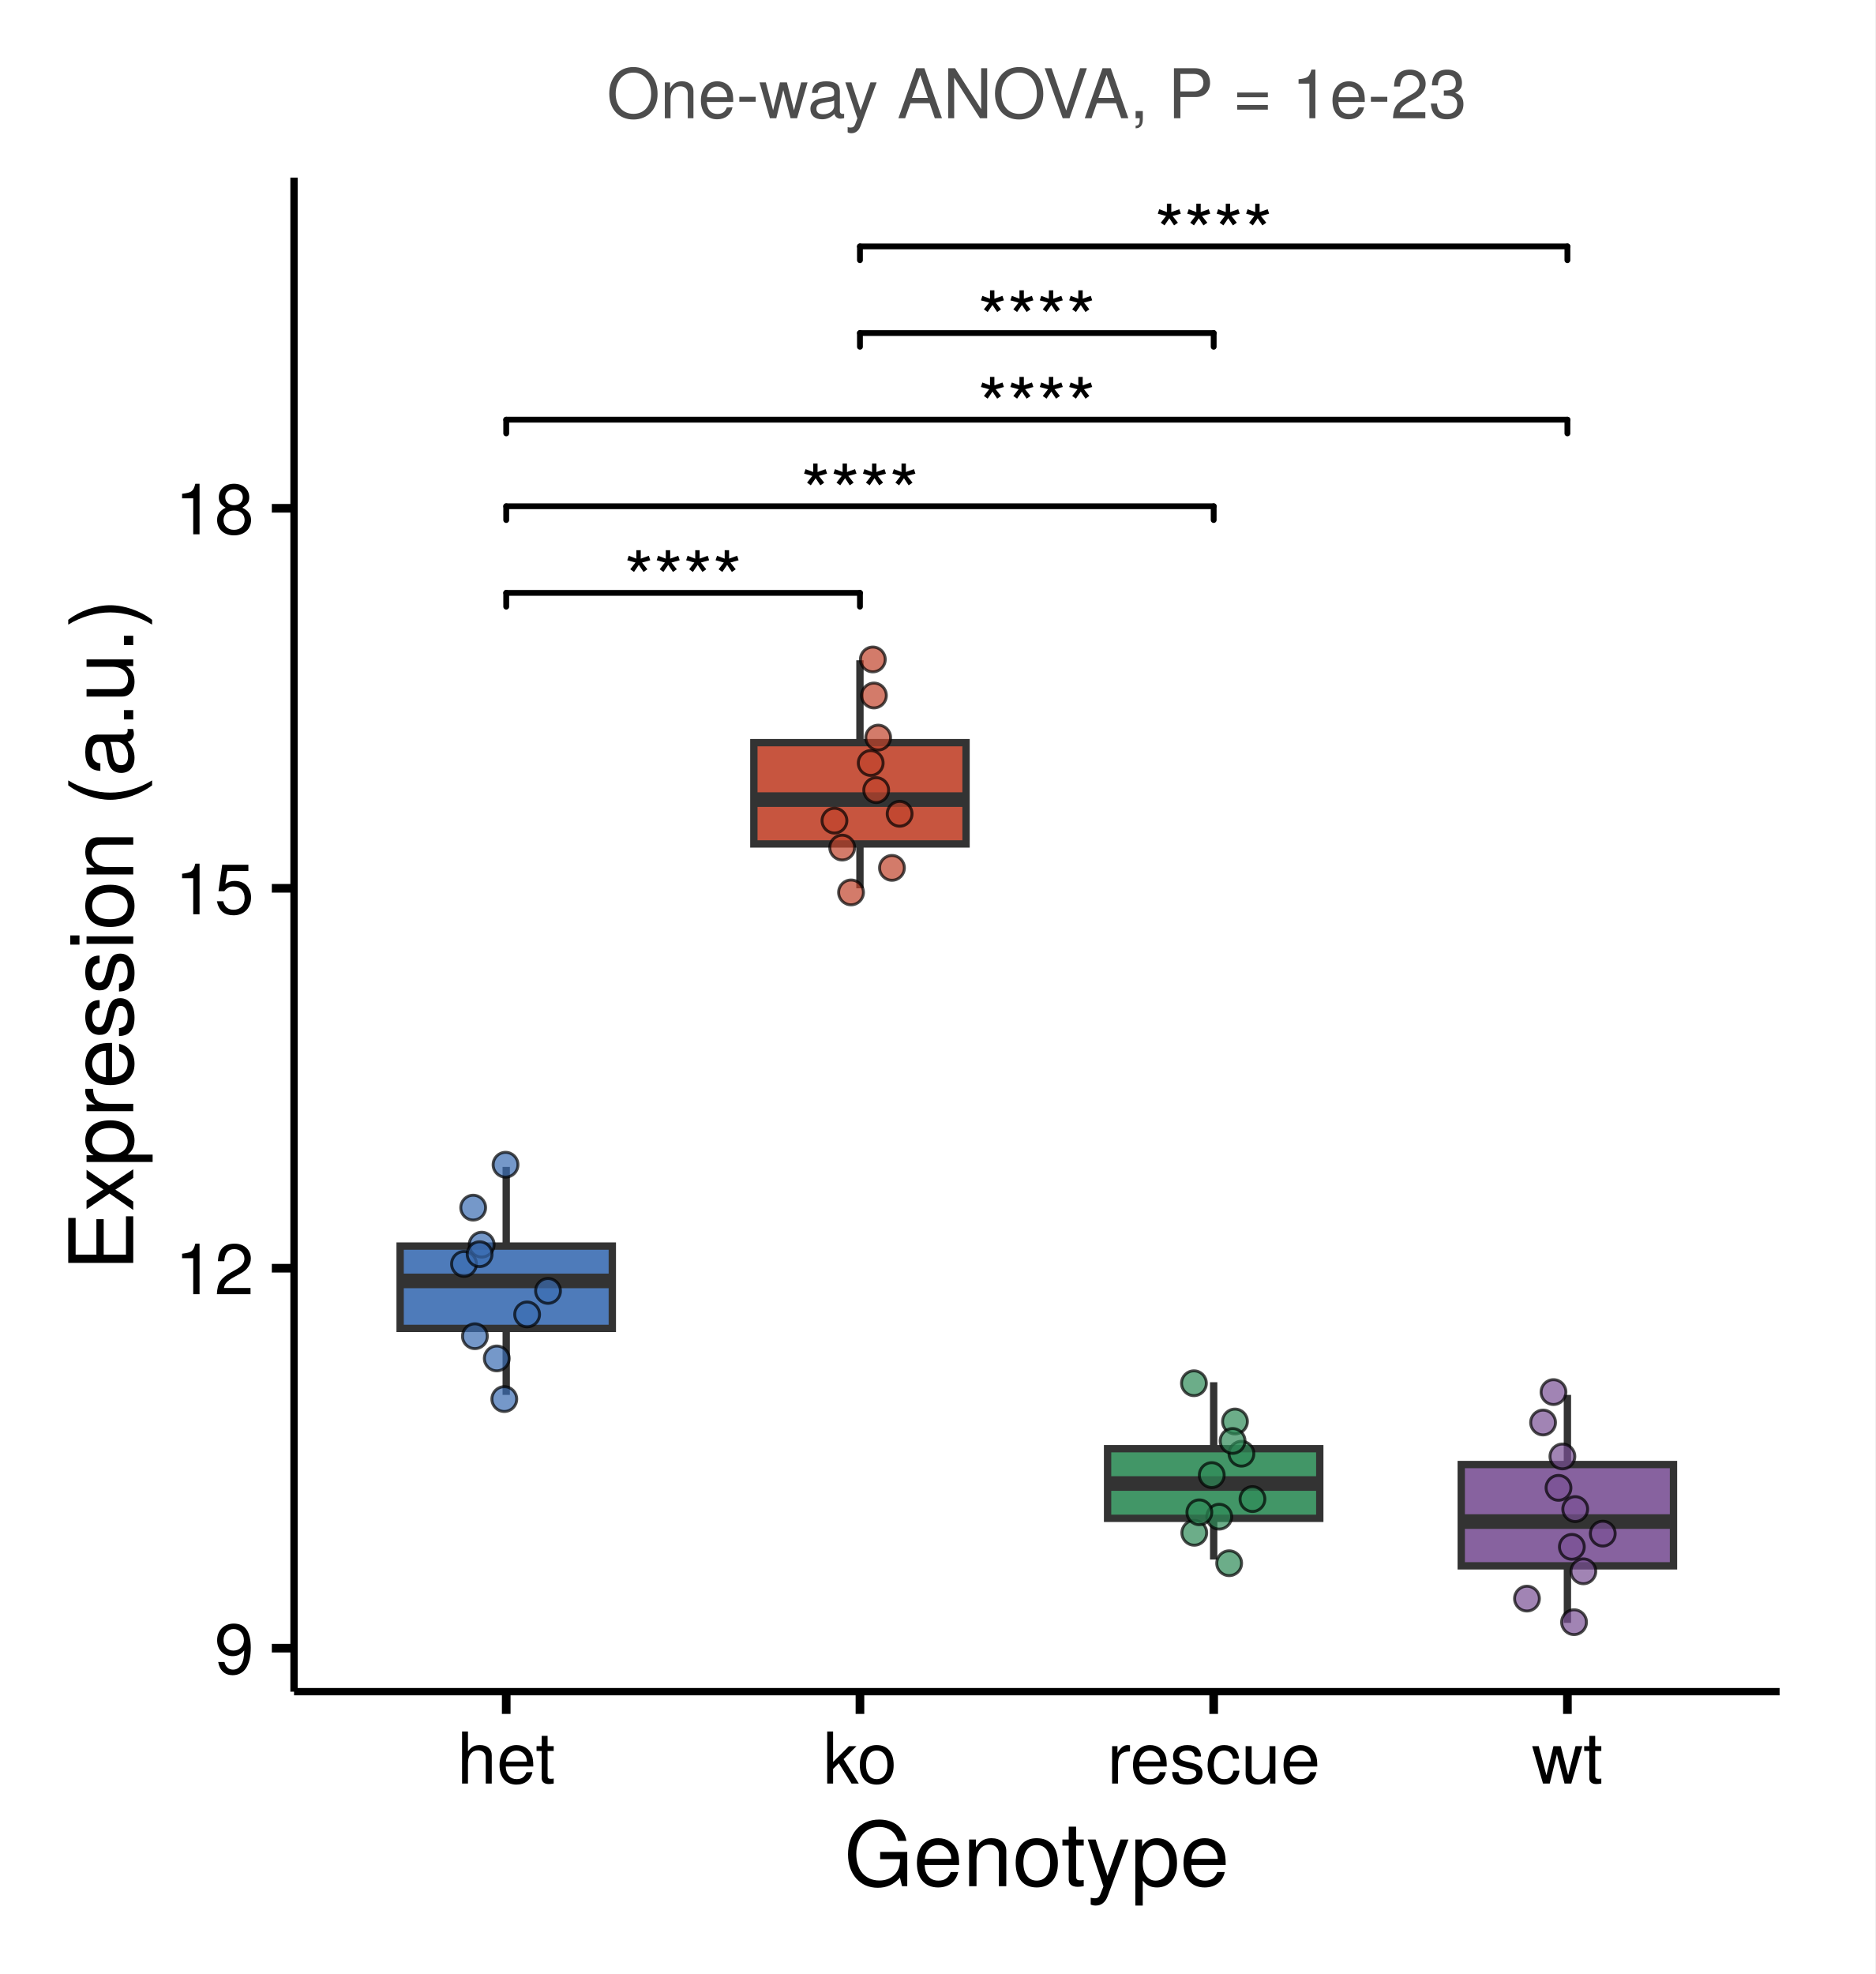
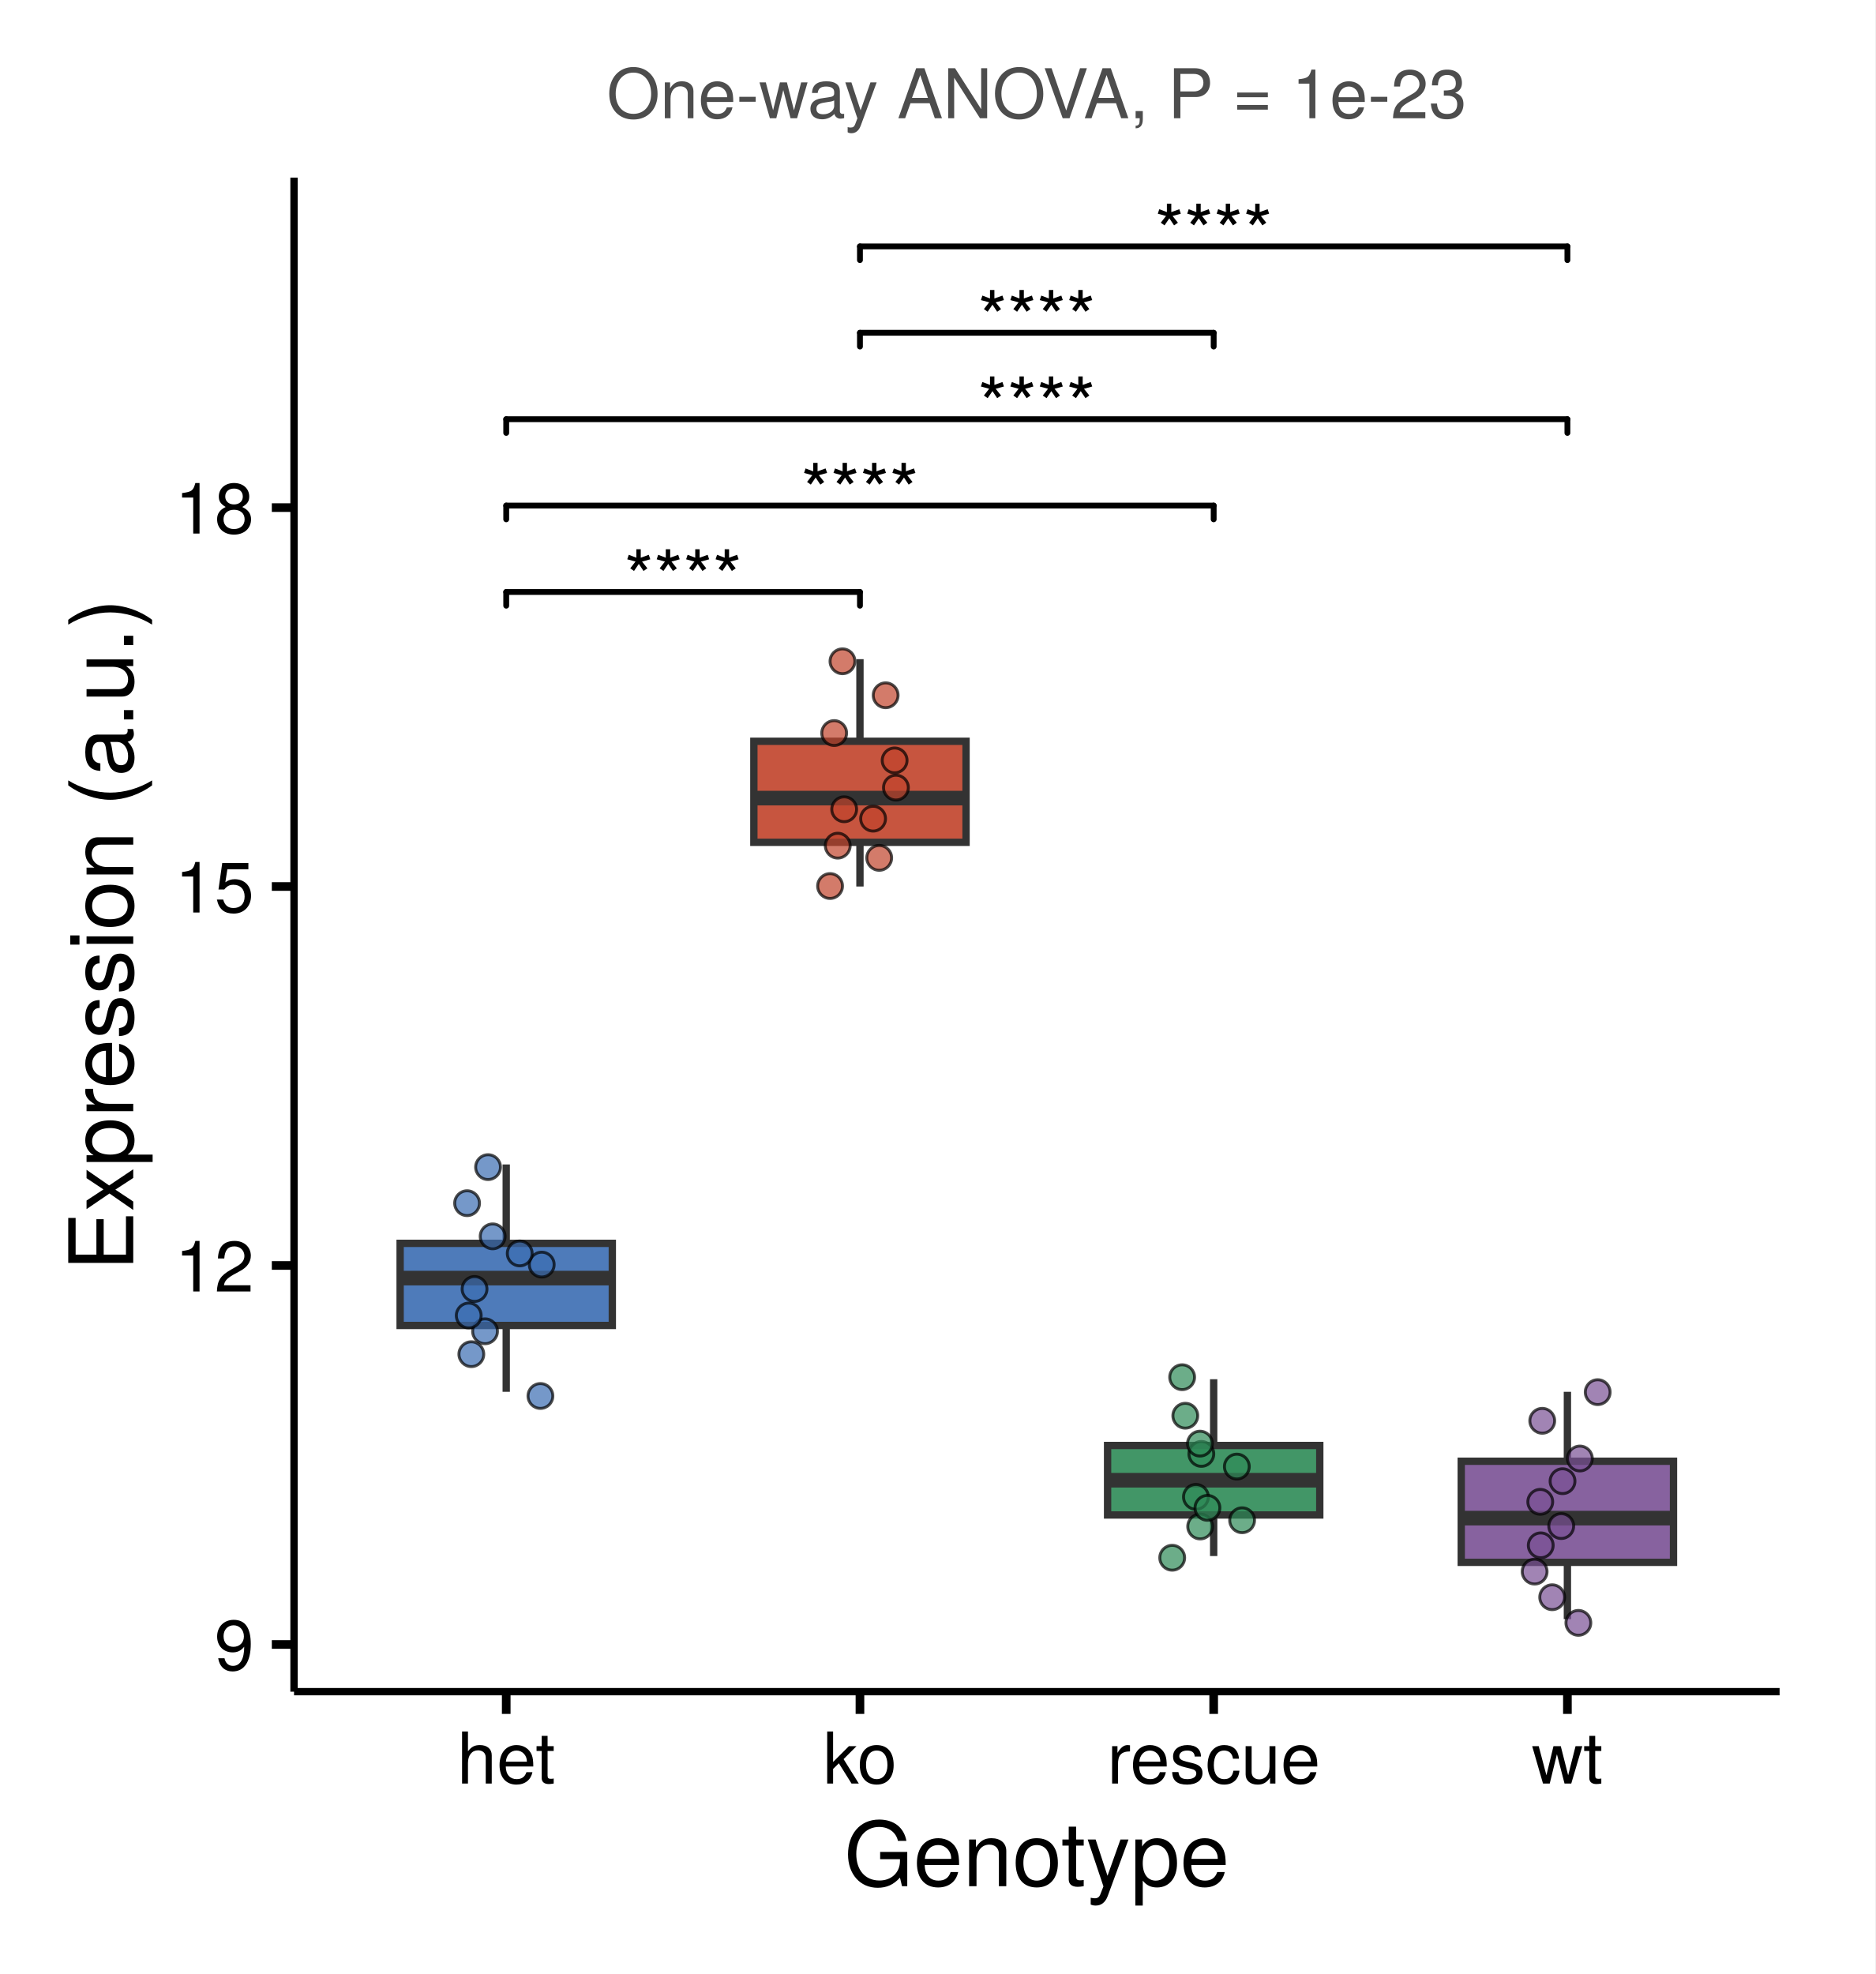
<svg xmlns="http://www.w3.org/2000/svg" class="svglite" width="273.60pt" height="288.00pt" viewBox="0 0 273.60 288.00">
  <defs>
    <style type="text/css">
    .svglite line, .svglite polyline, .svglite polygon, .svglite path, .svglite rect, .svglite circle {
      fill: none;
      stroke: #000000;
      stroke-linecap: round;
      stroke-linejoin: round;
      stroke-miterlimit: 10.00;
    }
    .svglite text {
      white-space: pre;
    }
  </style>
  </defs>
  <rect width="100%" height="100%" style="stroke: none; fill: #FFFFFF;" />
  <defs>
    <clipPath id="cpMC4wMHwyNzMuNjB8MC4wMHwyODguMDA=">
      <rect x="0.00" y="0.00" width="273.60" height="288.00" />
    </clipPath>
  </defs>
  <g clip-path="url(#cpMC4wMHwyNzMuNjB8MC4wMHwyODguMDA=)">
    <rect x="0.00" y="0.00" width="273.60" height="288.00" style="stroke-width: 1.26; stroke: #FFFFFF; fill: #FFFFFF;" />
  </g>
  <defs>
    <clipPath id="cpNDIuOTB8MjU5LjY1fDI1LjkxfDI0Ni44MQ==">
      <rect x="42.90" y="25.91" width="216.76" height="220.90" />
    </clipPath>
  </defs>
  <g clip-path="url(#cpNDIuOTB8MjU5LjY1fDI1LjkxfDI0Ni44MQ==)">
    <rect x="42.90" y="25.91" width="216.76" height="220.90" style="stroke-width: 1.26; stroke: none; fill: #FFFFFF;" />
-     <line x1="73.86" y1="181.80" x2="73.86" y2="170.25" style="stroke-width: 1.07; stroke: #333333; stroke-linecap: butt;" />
-     <line x1="73.86" y1="193.81" x2="73.86" y2="203.51" style="stroke-width: 1.07; stroke: #333333; stroke-linecap: butt;" />
-     <polygon points="58.38,181.80 58.38,193.81 89.34,193.81 89.34,181.80 58.38,181.80 " style="stroke-width: 1.07; stroke: #333333; stroke-linecap: butt; stroke-linejoin: miter; fill: #3B6DB3; fill-opacity: 0.90;" />
-     <line x1="58.38" y1="186.88" x2="89.34" y2="186.88" style="stroke-width: 2.13; stroke: #333333; stroke-linecap: butt; stroke-linejoin: miter;" />
-     <line x1="125.47" y1="108.35" x2="125.47" y2="96.33" style="stroke-width: 1.07; stroke: #333333; stroke-linecap: butt;" />
-     <line x1="125.47" y1="123.13" x2="125.47" y2="129.60" style="stroke-width: 1.07; stroke: #333333; stroke-linecap: butt;" />
-     <polygon points="109.99,108.35 109.99,123.13 140.95,123.13 140.95,108.35 109.99,108.35 " style="stroke-width: 1.07; stroke: #333333; stroke-linecap: butt; stroke-linejoin: miter; fill: #C1432B; fill-opacity: 0.90;" />
-     <line x1="109.99" y1="116.66" x2="140.95" y2="116.66" style="stroke-width: 2.13; stroke: #333333; stroke-linecap: butt; stroke-linejoin: miter;" />
-     <line x1="177.08" y1="211.36" x2="177.08" y2="201.66" style="stroke-width: 1.07; stroke: #333333; stroke-linecap: butt;" />
-     <line x1="177.08" y1="221.52" x2="177.08" y2="227.53" style="stroke-width: 1.07; stroke: #333333; stroke-linecap: butt;" />
-     <polygon points="161.60,211.36 161.60,221.52 192.56,221.52 192.56,211.36 161.60,211.36 " style="stroke-width: 1.07; stroke: #333333; stroke-linecap: butt; stroke-linejoin: miter; fill: #2E8B57; fill-opacity: 0.90;" />
-     <line x1="161.60" y1="216.44" x2="192.56" y2="216.44" style="stroke-width: 2.13; stroke: #333333; stroke-linecap: butt; stroke-linejoin: miter;" />
-     <line x1="228.69" y1="213.67" x2="228.69" y2="203.51" style="stroke-width: 1.07; stroke: #333333; stroke-linecap: butt;" />
-     <line x1="228.69" y1="228.45" x2="228.69" y2="236.77" style="stroke-width: 1.07; stroke: #333333; stroke-linecap: butt;" />
-     <polygon points="213.20,213.67 213.20,228.45 244.17,228.45 244.17,213.67 213.20,213.67 " style="stroke-width: 1.07; stroke: #333333; stroke-linecap: butt; stroke-linejoin: miter; fill: #7A5195; fill-opacity: 0.90;" />
-     <line x1="213.20" y1="221.99" x2="244.17" y2="221.99" style="stroke-width: 2.13; stroke: #333333; stroke-linecap: butt; stroke-linejoin: miter;" />
-     <circle cx="229.34" cy="225.68" r="1.81" style="stroke-width: 0.43; stroke: #000000; stroke-opacity: 0.70; fill: #7A5195; fill-opacity: 0.70;" />
-     <circle cx="227.96" cy="212.49" r="1.81" style="stroke-width: 0.43; stroke: #000000; stroke-opacity: 0.70; fill: #7A5195; fill-opacity: 0.70;" />
-     <circle cx="229.66" cy="236.67" r="1.81" style="stroke-width: 0.43; stroke: #000000; stroke-opacity: 0.70; fill: #7A5195; fill-opacity: 0.70;" />
-     <circle cx="226.66" cy="203.10" r="1.81" style="stroke-width: 0.43; stroke: #000000; stroke-opacity: 0.70; fill: #7A5195; fill-opacity: 0.70;" />
-     <circle cx="229.83" cy="220.17" r="1.81" style="stroke-width: 0.43; stroke: #000000; stroke-opacity: 0.70; fill: #7A5195; fill-opacity: 0.70;" />
-     <circle cx="231.02" cy="229.25" r="1.81" style="stroke-width: 0.43; stroke: #000000; stroke-opacity: 0.70; fill: #7A5195; fill-opacity: 0.70;" />
-     <circle cx="225.14" cy="207.54" r="1.81" style="stroke-width: 0.43; stroke: #000000; stroke-opacity: 0.70; fill: #7A5195; fill-opacity: 0.70;" />
-     <circle cx="233.85" cy="223.75" r="1.81" style="stroke-width: 0.43; stroke: #000000; stroke-opacity: 0.70; fill: #7A5195; fill-opacity: 0.70;" />
-     <circle cx="227.39" cy="217.07" r="1.81" style="stroke-width: 0.43; stroke: #000000; stroke-opacity: 0.70; fill: #7A5195; fill-opacity: 0.70;" />
-     <circle cx="222.79" cy="233.23" r="1.81" style="stroke-width: 0.43; stroke: #000000; stroke-opacity: 0.70; fill: #7A5195; fill-opacity: 0.70;" />
-     <circle cx="69.29" cy="194.95" r="1.81" style="stroke-width: 0.43; stroke: #000000; stroke-opacity: 0.70; fill: #3B6DB3; fill-opacity: 0.70;" />
-     <circle cx="70.28" cy="181.59" r="1.81" style="stroke-width: 0.43; stroke: #000000; stroke-opacity: 0.70; fill: #3B6DB3; fill-opacity: 0.70;" />
-     <circle cx="73.58" cy="204.12" r="1.81" style="stroke-width: 0.43; stroke: #000000; stroke-opacity: 0.70; fill: #3B6DB3; fill-opacity: 0.70;" />
-     <circle cx="73.76" cy="169.93" r="1.81" style="stroke-width: 0.43; stroke: #000000; stroke-opacity: 0.70; fill: #3B6DB3; fill-opacity: 0.70;" />
-     <circle cx="79.96" cy="188.34" r="1.81" style="stroke-width: 0.43; stroke: #000000; stroke-opacity: 0.70; fill: #3B6DB3; fill-opacity: 0.70;" />
-     <circle cx="67.70" cy="184.40" r="1.81" style="stroke-width: 0.43; stroke: #000000; stroke-opacity: 0.70; fill: #3B6DB3; fill-opacity: 0.70;" />
-     <circle cx="72.48" cy="198.19" r="1.81" style="stroke-width: 0.43; stroke: #000000; stroke-opacity: 0.70; fill: #3B6DB3; fill-opacity: 0.70;" />
-     <circle cx="69.04" cy="176.19" r="1.81" style="stroke-width: 0.43; stroke: #000000; stroke-opacity: 0.70; fill: #3B6DB3; fill-opacity: 0.70;" />
-     <circle cx="76.91" cy="191.77" r="1.81" style="stroke-width: 0.43; stroke: #000000; stroke-opacity: 0.70; fill: #3B6DB3; fill-opacity: 0.70;" />
-     <circle cx="69.98" cy="182.98" r="1.81" style="stroke-width: 0.43; stroke: #000000; stroke-opacity: 0.70; fill: #3B6DB3; fill-opacity: 0.70;" />
-     <circle cx="130.14" cy="126.62" r="1.81" style="stroke-width: 0.43; stroke: #000000; stroke-opacity: 0.70; fill: #C1432B; fill-opacity: 0.70;" />
-     <circle cx="127.04" cy="111.32" r="1.81" style="stroke-width: 0.43; stroke: #000000; stroke-opacity: 0.70; fill: #C1432B; fill-opacity: 0.70;" />
-     <circle cx="121.75" cy="119.73" r="1.81" style="stroke-width: 0.43; stroke: #000000; stroke-opacity: 0.70; fill: #C1432B; fill-opacity: 0.70;" />
-     <circle cx="127.35" cy="96.21" r="1.81" style="stroke-width: 0.43; stroke: #000000; stroke-opacity: 0.70; fill: #C1432B; fill-opacity: 0.70;" />
-     <circle cx="124.17" cy="130.20" r="1.81" style="stroke-width: 0.43; stroke: #000000; stroke-opacity: 0.70; fill: #C1432B; fill-opacity: 0.70;" />
-     <circle cx="128.13" cy="107.61" r="1.81" style="stroke-width: 0.43; stroke: #000000; stroke-opacity: 0.70; fill: #C1432B; fill-opacity: 0.70;" />
-     <circle cx="127.84" cy="115.27" r="1.81" style="stroke-width: 0.43; stroke: #000000; stroke-opacity: 0.70; fill: #C1432B; fill-opacity: 0.70;" />
-     <circle cx="122.88" cy="123.66" r="1.81" style="stroke-width: 0.43; stroke: #000000; stroke-opacity: 0.70; fill: #C1432B; fill-opacity: 0.70;" />
-     <circle cx="127.51" cy="101.47" r="1.81" style="stroke-width: 0.43; stroke: #000000; stroke-opacity: 0.70; fill: #C1432B; fill-opacity: 0.70;" />
-     <circle cx="131.26" cy="118.73" r="1.81" style="stroke-width: 0.43; stroke: #000000; stroke-opacity: 0.70; fill: #C1432B; fill-opacity: 0.70;" />
-     <circle cx="182.74" cy="218.71" r="1.81" style="stroke-width: 0.43; stroke: #000000; stroke-opacity: 0.70; fill: #2E8B57; fill-opacity: 0.70;" />
-     <circle cx="180.19" cy="207.39" r="1.81" style="stroke-width: 0.43; stroke: #000000; stroke-opacity: 0.70; fill: #2E8B57; fill-opacity: 0.70;" />
-     <circle cx="174.25" cy="223.63" r="1.81" style="stroke-width: 0.43; stroke: #000000; stroke-opacity: 0.70; fill: #2E8B57; fill-opacity: 0.70;" />
-     <circle cx="174.20" cy="201.81" r="1.81" style="stroke-width: 0.43; stroke: #000000; stroke-opacity: 0.70; fill: #2E8B57; fill-opacity: 0.70;" />
-     <circle cx="177.89" cy="221.28" r="1.81" style="stroke-width: 0.43; stroke: #000000; stroke-opacity: 0.70; fill: #2E8B57; fill-opacity: 0.70;" />
-     <circle cx="181.13" cy="212.09" r="1.81" style="stroke-width: 0.43; stroke: #000000; stroke-opacity: 0.70; fill: #2E8B57; fill-opacity: 0.70;" />
-     <circle cx="176.80" cy="215.21" r="1.81" style="stroke-width: 0.43; stroke: #000000; stroke-opacity: 0.70; fill: #2E8B57; fill-opacity: 0.70;" />
-     <circle cx="179.34" cy="228.07" r="1.81" style="stroke-width: 0.43; stroke: #000000; stroke-opacity: 0.70; fill: #2E8B57; fill-opacity: 0.70;" />
-     <circle cx="179.84" cy="210.23" r="1.81" style="stroke-width: 0.43; stroke: #000000; stroke-opacity: 0.70; fill: #2E8B57; fill-opacity: 0.70;" />
-     <circle cx="174.99" cy="220.64" r="1.81" style="stroke-width: 0.43; stroke: #000000; stroke-opacity: 0.70; fill: #2E8B57; fill-opacity: 0.70;" />
-     <text x="99.67" y="88.32" text-anchor="middle" style="font-size: 11.04px; font-weight: 0; font-family: &quot;TeX Gyre Heros&quot;;" textLength="17.16px" lengthAdjust="spacingAndGlyphs">****</text>
-     <line x1="73.86" y1="88.51" x2="73.86" y2="86.50" style="stroke-width: 0.85;" />
-     <line x1="73.86" y1="86.50" x2="125.47" y2="86.50" style="stroke-width: 0.85;" />
-     <line x1="125.47" y1="86.50" x2="125.47" y2="88.51" style="stroke-width: 0.85;" />
-     <text x="125.47" y="75.68" text-anchor="middle" style="font-size: 11.04px; font-weight: 0; font-family: &quot;TeX Gyre Heros&quot;;" textLength="17.16px" lengthAdjust="spacingAndGlyphs">****</text>
-     <line x1="73.86" y1="75.87" x2="73.86" y2="73.86" style="stroke-width: 0.85;" />
-     <line x1="73.86" y1="73.86" x2="177.08" y2="73.86" style="stroke-width: 0.85;" />
-     <line x1="177.08" y1="73.86" x2="177.08" y2="75.87" style="stroke-width: 0.85;" />
-     <text x="151.27" y="63.04" text-anchor="middle" style="font-size: 11.04px; font-weight: 0; font-family: &quot;TeX Gyre Heros&quot;;" textLength="17.16px" lengthAdjust="spacingAndGlyphs">****</text>
-     <line x1="73.86" y1="63.23" x2="73.86" y2="61.23" style="stroke-width: 0.85;" />
-     <line x1="73.86" y1="61.23" x2="228.69" y2="61.23" style="stroke-width: 0.85;" />
-     <line x1="228.69" y1="61.23" x2="228.69" y2="63.23" style="stroke-width: 0.85;" />
-     <text x="151.27" y="50.40" text-anchor="middle" style="font-size: 11.04px; font-weight: 0; font-family: &quot;TeX Gyre Heros&quot;;" textLength="17.16px" lengthAdjust="spacingAndGlyphs">****</text>
-     <line x1="125.47" y1="50.59" x2="125.47" y2="48.59" style="stroke-width: 0.85;" />
-     <line x1="125.47" y1="48.59" x2="177.08" y2="48.59" style="stroke-width: 0.85;" />
-     <line x1="177.08" y1="48.59" x2="177.08" y2="50.59" style="stroke-width: 0.85;" />
+     <line x1="73.86" y1="181.40" x2="73.86" y2="169.89" style="stroke-width: 1.07; stroke: #333333; stroke-linecap: butt;" />
+     <line x1="73.86" y1="193.38" x2="73.86" y2="203.06" style="stroke-width: 1.07; stroke: #333333; stroke-linecap: butt;" />
+     <polygon points="58.38,181.40 58.38,193.38 89.34,193.38 89.34,181.40 58.38,181.40 " style="stroke-width: 1.07; stroke: #333333; stroke-linecap: butt; stroke-linejoin: miter; fill: #3B6DB3; fill-opacity: 0.90;" />
+     <line x1="58.38" y1="186.47" x2="89.34" y2="186.47" style="stroke-width: 2.13; stroke: #333333; stroke-linecap: butt; stroke-linejoin: miter;" />
+     <line x1="125.47" y1="108.15" x2="125.47" y2="96.17" style="stroke-width: 1.07; stroke: #333333; stroke-linecap: butt;" />
+     <line x1="125.47" y1="122.89" x2="125.47" y2="129.34" style="stroke-width: 1.07; stroke: #333333; stroke-linecap: butt;" />
+     <polygon points="109.99,108.15 109.99,122.89 140.95,122.89 140.95,108.15 109.99,108.15 " style="stroke-width: 1.07; stroke: #333333; stroke-linecap: butt; stroke-linejoin: miter; fill: #C1432B; fill-opacity: 0.90;" />
+     <line x1="109.99" y1="116.44" x2="140.95" y2="116.44" style="stroke-width: 2.13; stroke: #333333; stroke-linecap: butt; stroke-linejoin: miter;" />
+     <line x1="177.08" y1="210.89" x2="177.08" y2="201.22" style="stroke-width: 1.07; stroke: #333333; stroke-linecap: butt;" />
+     <line x1="177.08" y1="221.03" x2="177.08" y2="227.02" style="stroke-width: 1.07; stroke: #333333; stroke-linecap: butt;" />
+     <polygon points="161.60,210.89 161.60,221.03 192.56,221.03 192.56,210.89 161.60,210.89 " style="stroke-width: 1.07; stroke: #333333; stroke-linecap: butt; stroke-linejoin: miter; fill: #2E8B57; fill-opacity: 0.90;" />
+     <line x1="161.60" y1="215.96" x2="192.56" y2="215.96" style="stroke-width: 2.13; stroke: #333333; stroke-linecap: butt; stroke-linejoin: miter;" />
+     <line x1="228.69" y1="213.19" x2="228.69" y2="203.06" style="stroke-width: 1.07; stroke: #333333; stroke-linecap: butt;" />
+     <line x1="228.69" y1="227.94" x2="228.69" y2="236.23" style="stroke-width: 1.07; stroke: #333333; stroke-linecap: butt;" />
+     <polygon points="213.20,213.19 213.20,227.94 244.17,227.94 244.17,213.19 213.20,213.19 " style="stroke-width: 1.07; stroke: #333333; stroke-linecap: butt; stroke-linejoin: miter; fill: #7A5195; fill-opacity: 0.90;" />
+     <line x1="213.20" y1="221.49" x2="244.17" y2="221.49" style="stroke-width: 2.13; stroke: #333333; stroke-linecap: butt; stroke-linejoin: miter;" />
+     <circle cx="224.80" cy="225.46" r="1.81" style="stroke-width: 0.43; stroke: #000000; stroke-opacity: 0.70; fill: #7A5195; fill-opacity: 0.70;" />
+     <circle cx="230.51" cy="212.79" r="1.81" style="stroke-width: 0.43; stroke: #000000; stroke-opacity: 0.70; fill: #7A5195; fill-opacity: 0.70;" />
+     <circle cx="230.29" cy="236.77" r="1.81" style="stroke-width: 0.43; stroke: #000000; stroke-opacity: 0.70; fill: #7A5195; fill-opacity: 0.70;" />
+     <circle cx="233.11" cy="203.11" r="1.81" style="stroke-width: 0.43; stroke: #000000; stroke-opacity: 0.70; fill: #7A5195; fill-opacity: 0.70;" />
+     <circle cx="224.73" cy="219.11" r="1.81" style="stroke-width: 0.43; stroke: #000000; stroke-opacity: 0.70; fill: #7A5195; fill-opacity: 0.70;" />
+     <circle cx="223.91" cy="229.29" r="1.81" style="stroke-width: 0.43; stroke: #000000; stroke-opacity: 0.70; fill: #7A5195; fill-opacity: 0.70;" />
+     <circle cx="225.02" cy="207.29" r="1.81" style="stroke-width: 0.43; stroke: #000000; stroke-opacity: 0.70; fill: #7A5195; fill-opacity: 0.70;" />
+     <circle cx="227.79" cy="222.65" r="1.81" style="stroke-width: 0.43; stroke: #000000; stroke-opacity: 0.70; fill: #7A5195; fill-opacity: 0.70;" />
+     <circle cx="227.98" cy="216.10" r="1.81" style="stroke-width: 0.43; stroke: #000000; stroke-opacity: 0.70; fill: #7A5195; fill-opacity: 0.70;" />
+     <circle cx="226.47" cy="233.03" r="1.81" style="stroke-width: 0.43; stroke: #000000; stroke-opacity: 0.70; fill: #7A5195; fill-opacity: 0.70;" />
+     <circle cx="70.77" cy="194.23" r="1.81" style="stroke-width: 0.43; stroke: #000000; stroke-opacity: 0.70; fill: #3B6DB3; fill-opacity: 0.70;" />
+     <circle cx="71.88" cy="180.38" r="1.81" style="stroke-width: 0.43; stroke: #000000; stroke-opacity: 0.70; fill: #3B6DB3; fill-opacity: 0.70;" />
+     <circle cx="78.85" cy="203.67" r="1.81" style="stroke-width: 0.43; stroke: #000000; stroke-opacity: 0.70; fill: #3B6DB3; fill-opacity: 0.70;" />
+     <circle cx="71.21" cy="170.28" r="1.81" style="stroke-width: 0.43; stroke: #000000; stroke-opacity: 0.70; fill: #3B6DB3; fill-opacity: 0.70;" />
+     <circle cx="69.24" cy="188.06" r="1.81" style="stroke-width: 0.43; stroke: #000000; stroke-opacity: 0.70; fill: #3B6DB3; fill-opacity: 0.70;" />
+     <circle cx="79.04" cy="184.50" r="1.81" style="stroke-width: 0.43; stroke: #000000; stroke-opacity: 0.70; fill: #3B6DB3; fill-opacity: 0.70;" />
+     <circle cx="68.77" cy="197.57" r="1.81" style="stroke-width: 0.43; stroke: #000000; stroke-opacity: 0.70; fill: #3B6DB3; fill-opacity: 0.70;" />
+     <circle cx="68.15" cy="175.54" r="1.81" style="stroke-width: 0.43; stroke: #000000; stroke-opacity: 0.70; fill: #3B6DB3; fill-opacity: 0.70;" />
+     <circle cx="68.39" cy="191.93" r="1.81" style="stroke-width: 0.43; stroke: #000000; stroke-opacity: 0.70; fill: #3B6DB3; fill-opacity: 0.70;" />
+     <circle cx="75.83" cy="182.87" r="1.81" style="stroke-width: 0.43; stroke: #000000; stroke-opacity: 0.70; fill: #3B6DB3; fill-opacity: 0.70;" />
+     <circle cx="128.28" cy="125.16" r="1.81" style="stroke-width: 0.43; stroke: #000000; stroke-opacity: 0.70; fill: #C1432B; fill-opacity: 0.70;" />
+     <circle cx="130.53" cy="110.94" r="1.81" style="stroke-width: 0.43; stroke: #000000; stroke-opacity: 0.70; fill: #C1432B; fill-opacity: 0.70;" />
+     <circle cx="127.39" cy="119.44" r="1.81" style="stroke-width: 0.43; stroke: #000000; stroke-opacity: 0.70; fill: #C1432B; fill-opacity: 0.70;" />
+     <circle cx="122.92" cy="96.48" r="1.81" style="stroke-width: 0.43; stroke: #000000; stroke-opacity: 0.70; fill: #C1432B; fill-opacity: 0.70;" />
+     <circle cx="121.11" cy="129.27" r="1.81" style="stroke-width: 0.43; stroke: #000000; stroke-opacity: 0.70; fill: #C1432B; fill-opacity: 0.70;" />
+     <circle cx="121.71" cy="106.95" r="1.81" style="stroke-width: 0.43; stroke: #000000; stroke-opacity: 0.70; fill: #C1432B; fill-opacity: 0.70;" />
+     <circle cx="130.72" cy="114.91" r="1.81" style="stroke-width: 0.43; stroke: #000000; stroke-opacity: 0.70; fill: #C1432B; fill-opacity: 0.70;" />
+     <circle cx="122.23" cy="123.38" r="1.81" style="stroke-width: 0.43; stroke: #000000; stroke-opacity: 0.70; fill: #C1432B; fill-opacity: 0.70;" />
+     <circle cx="129.22" cy="101.44" r="1.81" style="stroke-width: 0.43; stroke: #000000; stroke-opacity: 0.70; fill: #C1432B; fill-opacity: 0.70;" />
+     <circle cx="123.17" cy="118.07" r="1.81" style="stroke-width: 0.43; stroke: #000000; stroke-opacity: 0.70; fill: #C1432B; fill-opacity: 0.70;" />
+     <circle cx="174.49" cy="218.39" r="1.81" style="stroke-width: 0.43; stroke: #000000; stroke-opacity: 0.70; fill: #2E8B57; fill-opacity: 0.70;" />
+     <circle cx="172.94" cy="206.55" r="1.81" style="stroke-width: 0.43; stroke: #000000; stroke-opacity: 0.70; fill: #2E8B57; fill-opacity: 0.70;" />
+     <circle cx="175.11" cy="222.71" r="1.81" style="stroke-width: 0.43; stroke: #000000; stroke-opacity: 0.70; fill: #2E8B57; fill-opacity: 0.70;" />
+     <circle cx="172.48" cy="200.93" r="1.81" style="stroke-width: 0.43; stroke: #000000; stroke-opacity: 0.70; fill: #2E8B57; fill-opacity: 0.70;" />
+     <circle cx="181.23" cy="221.80" r="1.81" style="stroke-width: 0.43; stroke: #000000; stroke-opacity: 0.70; fill: #2E8B57; fill-opacity: 0.70;" />
+     <circle cx="175.28" cy="212.12" r="1.81" style="stroke-width: 0.43; stroke: #000000; stroke-opacity: 0.70; fill: #2E8B57; fill-opacity: 0.70;" />
+     <circle cx="180.46" cy="213.97" r="1.81" style="stroke-width: 0.43; stroke: #000000; stroke-opacity: 0.70; fill: #2E8B57; fill-opacity: 0.70;" />
+     <circle cx="171.03" cy="227.27" r="1.81" style="stroke-width: 0.43; stroke: #000000; stroke-opacity: 0.70; fill: #2E8B57; fill-opacity: 0.70;" />
+     <circle cx="175.08" cy="210.62" r="1.81" style="stroke-width: 0.43; stroke: #000000; stroke-opacity: 0.70; fill: #2E8B57; fill-opacity: 0.70;" />
+     <circle cx="176.17" cy="219.99" r="1.81" style="stroke-width: 0.43; stroke: #000000; stroke-opacity: 0.70; fill: #2E8B57; fill-opacity: 0.70;" />
+     <text x="99.67" y="88.18" text-anchor="middle" style="font-size: 11.04px; font-weight: 0; font-family: &quot;TeX Gyre Heros&quot;;" textLength="17.16px" lengthAdjust="spacingAndGlyphs">****</text>
+     <line x1="73.86" y1="88.37" x2="73.86" y2="86.37" style="stroke-width: 0.85;" />
+     <line x1="73.86" y1="86.37" x2="125.47" y2="86.37" style="stroke-width: 0.85;" />
+     <line x1="125.47" y1="86.37" x2="125.47" y2="88.37" style="stroke-width: 0.85;" />
+     <text x="125.47" y="75.58" text-anchor="middle" style="font-size: 11.04px; font-weight: 0; font-family: &quot;TeX Gyre Heros&quot;;" textLength="17.16px" lengthAdjust="spacingAndGlyphs">****</text>
+     <line x1="73.86" y1="75.77" x2="73.86" y2="73.76" style="stroke-width: 0.85;" />
+     <line x1="73.86" y1="73.76" x2="177.08" y2="73.76" style="stroke-width: 0.85;" />
+     <line x1="177.08" y1="73.76" x2="177.08" y2="75.77" style="stroke-width: 0.85;" />
+     <text x="151.27" y="62.97" text-anchor="middle" style="font-size: 11.04px; font-weight: 0; font-family: &quot;TeX Gyre Heros&quot;;" textLength="17.16px" lengthAdjust="spacingAndGlyphs">****</text>
+     <line x1="73.86" y1="63.16" x2="73.86" y2="61.16" style="stroke-width: 0.85;" />
+     <line x1="73.86" y1="61.16" x2="228.69" y2="61.16" style="stroke-width: 0.85;" />
+     <line x1="228.69" y1="61.16" x2="228.69" y2="63.16" style="stroke-width: 0.85;" />
+     <text x="151.27" y="50.36" text-anchor="middle" style="font-size: 11.04px; font-weight: 0; font-family: &quot;TeX Gyre Heros&quot;;" textLength="17.16px" lengthAdjust="spacingAndGlyphs">****</text>
+     <line x1="125.47" y1="50.56" x2="125.47" y2="48.55" style="stroke-width: 0.85;" />
+     <line x1="125.47" y1="48.55" x2="177.08" y2="48.55" style="stroke-width: 0.85;" />
+     <line x1="177.08" y1="48.55" x2="177.08" y2="50.56" style="stroke-width: 0.85;" />
    <text x="177.08" y="37.76" text-anchor="middle" style="font-size: 11.04px; font-weight: 0; font-family: &quot;TeX Gyre Heros&quot;;" textLength="17.16px" lengthAdjust="spacingAndGlyphs">****</text>
-     <line x1="125.47" y1="37.96" x2="125.47" y2="35.95" style="stroke-width: 0.85;" />
+     <line x1="125.47" y1="37.95" x2="125.47" y2="35.95" style="stroke-width: 0.85;" />
    <line x1="125.47" y1="35.95" x2="228.69" y2="35.95" style="stroke-width: 0.85;" />
-     <line x1="228.69" y1="35.95" x2="228.69" y2="37.96" style="stroke-width: 0.85;" />
+     <line x1="228.69" y1="35.95" x2="228.69" y2="37.95" style="stroke-width: 0.85;" />
  </g>
  <g clip-path="url(#cpMC4wMHwyNzMuNjB8MC4wMHwyODguMDA=)">
    <polyline points="42.90,246.81 42.90,25.91 " style="stroke-width: 1.07; stroke-linecap: butt;" />
-     <text x="37.07" y="244.25" text-anchor="end" style="font-size: 10.40px; font-weight: 0; font-family: &quot;TeX Gyre Heros&quot;;" textLength="5.77px" lengthAdjust="spacingAndGlyphs">9</text>
-     <text x="37.07" y="188.82" text-anchor="end" style="font-size: 10.40px; font-weight: 0; font-family: &quot;TeX Gyre Heros&quot;;" textLength="11.55px" lengthAdjust="spacingAndGlyphs">12</text>
-     <text x="37.07" y="133.38" text-anchor="end" style="font-size: 10.40px; font-weight: 0; font-family: &quot;TeX Gyre Heros&quot;;" textLength="11.55px" lengthAdjust="spacingAndGlyphs">15</text>
-     <text x="37.07" y="77.95" text-anchor="end" style="font-size: 10.40px; font-weight: 0; font-family: &quot;TeX Gyre Heros&quot;;" textLength="11.55px" lengthAdjust="spacingAndGlyphs">18</text>
-     <polyline points="39.66,240.46 42.90,240.46 " style="stroke-width: 1.26; stroke-linecap: butt;" />
-     <polyline points="39.66,185.03 42.90,185.03 " style="stroke-width: 1.26; stroke-linecap: butt;" />
-     <polyline points="39.66,129.60 42.90,129.60 " style="stroke-width: 1.26; stroke-linecap: butt;" />
-     <polyline points="39.66,74.16 42.90,74.16 " style="stroke-width: 1.26; stroke-linecap: butt;" />
+     <text x="37.07" y="243.70" text-anchor="end" style="font-size: 10.40px; font-weight: 0; font-family: &quot;TeX Gyre Heros&quot;;" textLength="5.77px" lengthAdjust="spacingAndGlyphs">9</text>
+     <text x="37.07" y="188.42" text-anchor="end" style="font-size: 10.40px; font-weight: 0; font-family: &quot;TeX Gyre Heros&quot;;" textLength="11.55px" lengthAdjust="spacingAndGlyphs">12</text>
+     <text x="37.07" y="133.13" text-anchor="end" style="font-size: 10.40px; font-weight: 0; font-family: &quot;TeX Gyre Heros&quot;;" textLength="11.55px" lengthAdjust="spacingAndGlyphs">15</text>
+     <text x="37.07" y="77.84" text-anchor="end" style="font-size: 10.40px; font-weight: 0; font-family: &quot;TeX Gyre Heros&quot;;" textLength="11.55px" lengthAdjust="spacingAndGlyphs">18</text>
+     <polyline points="39.66,239.92 42.90,239.92 " style="stroke-width: 1.26; stroke-linecap: butt;" />
+     <polyline points="39.66,184.63 42.90,184.63 " style="stroke-width: 1.26; stroke-linecap: butt;" />
+     <polyline points="39.66,129.34 42.90,129.34 " style="stroke-width: 1.26; stroke-linecap: butt;" />
+     <polyline points="39.66,74.06 42.90,74.06 " style="stroke-width: 1.26; stroke-linecap: butt;" />
    <polyline points="42.90,246.81 259.65,246.81 " style="stroke-width: 1.07; stroke-linecap: butt;" />
    <polyline points="73.86,250.05 73.86,246.81 " style="stroke-width: 1.26; stroke-linecap: butt;" />
    <polyline points="125.47,250.05 125.47,246.81 " style="stroke-width: 1.26; stroke-linecap: butt;" />
    <polyline points="177.08,250.05 177.08,246.81 " style="stroke-width: 1.26; stroke-linecap: butt;" />
    <polyline points="228.69,250.05 228.69,246.81 " style="stroke-width: 1.26; stroke-linecap: butt;" />
    <text x="73.86" y="260.21" text-anchor="middle" style="font-size: 10.40px; font-weight: 0; font-family: &quot;TeX Gyre Heros&quot;;" textLength="14.44px" lengthAdjust="spacingAndGlyphs">het</text>
    <text x="125.47" y="260.21" text-anchor="middle" style="font-size: 10.40px; font-weight: 0; font-family: &quot;TeX Gyre Heros&quot;;" textLength="10.97px" lengthAdjust="spacingAndGlyphs">ko</text>
    <text x="177.08" y="260.21" text-anchor="middle" style="font-size: 10.40px; font-weight: 0; font-family: &quot;TeX Gyre Heros&quot;;" textLength="31.18px" lengthAdjust="spacingAndGlyphs">rescue</text>
    <text x="228.69" y="260.21" text-anchor="middle" style="font-size: 10.40px; font-weight: 0; font-family: &quot;TeX Gyre Heros&quot;;" textLength="10.39px" lengthAdjust="spacingAndGlyphs">wt</text>
    <text x="151.27" y="275.19" text-anchor="middle" style="font-size: 13.00px; font-weight: 0; font-family: &quot;TeX Gyre Heros&quot;;" textLength="56.38px" lengthAdjust="spacingAndGlyphs">Genotype</text>
    <text transform="translate(19.44,136.36) rotate(-90)" text-anchor="middle" style="font-size: 13.00px; font-weight: 0; font-family: &quot;TeX Gyre Heros&quot;;" textLength="98.26px" lengthAdjust="spacingAndGlyphs">Expression (a.u.)</text>
    <text x="151.27" y="17.25" text-anchor="middle" style="font-size: 10.00px; font-weight: 0;fill: #4D4D4D; font-family: &quot;TeX Gyre Heros&quot;;" textLength="126.99px" lengthAdjust="spacingAndGlyphs">One-way ANOVA, P = 1e-23</text>
  </g>
</svg>
